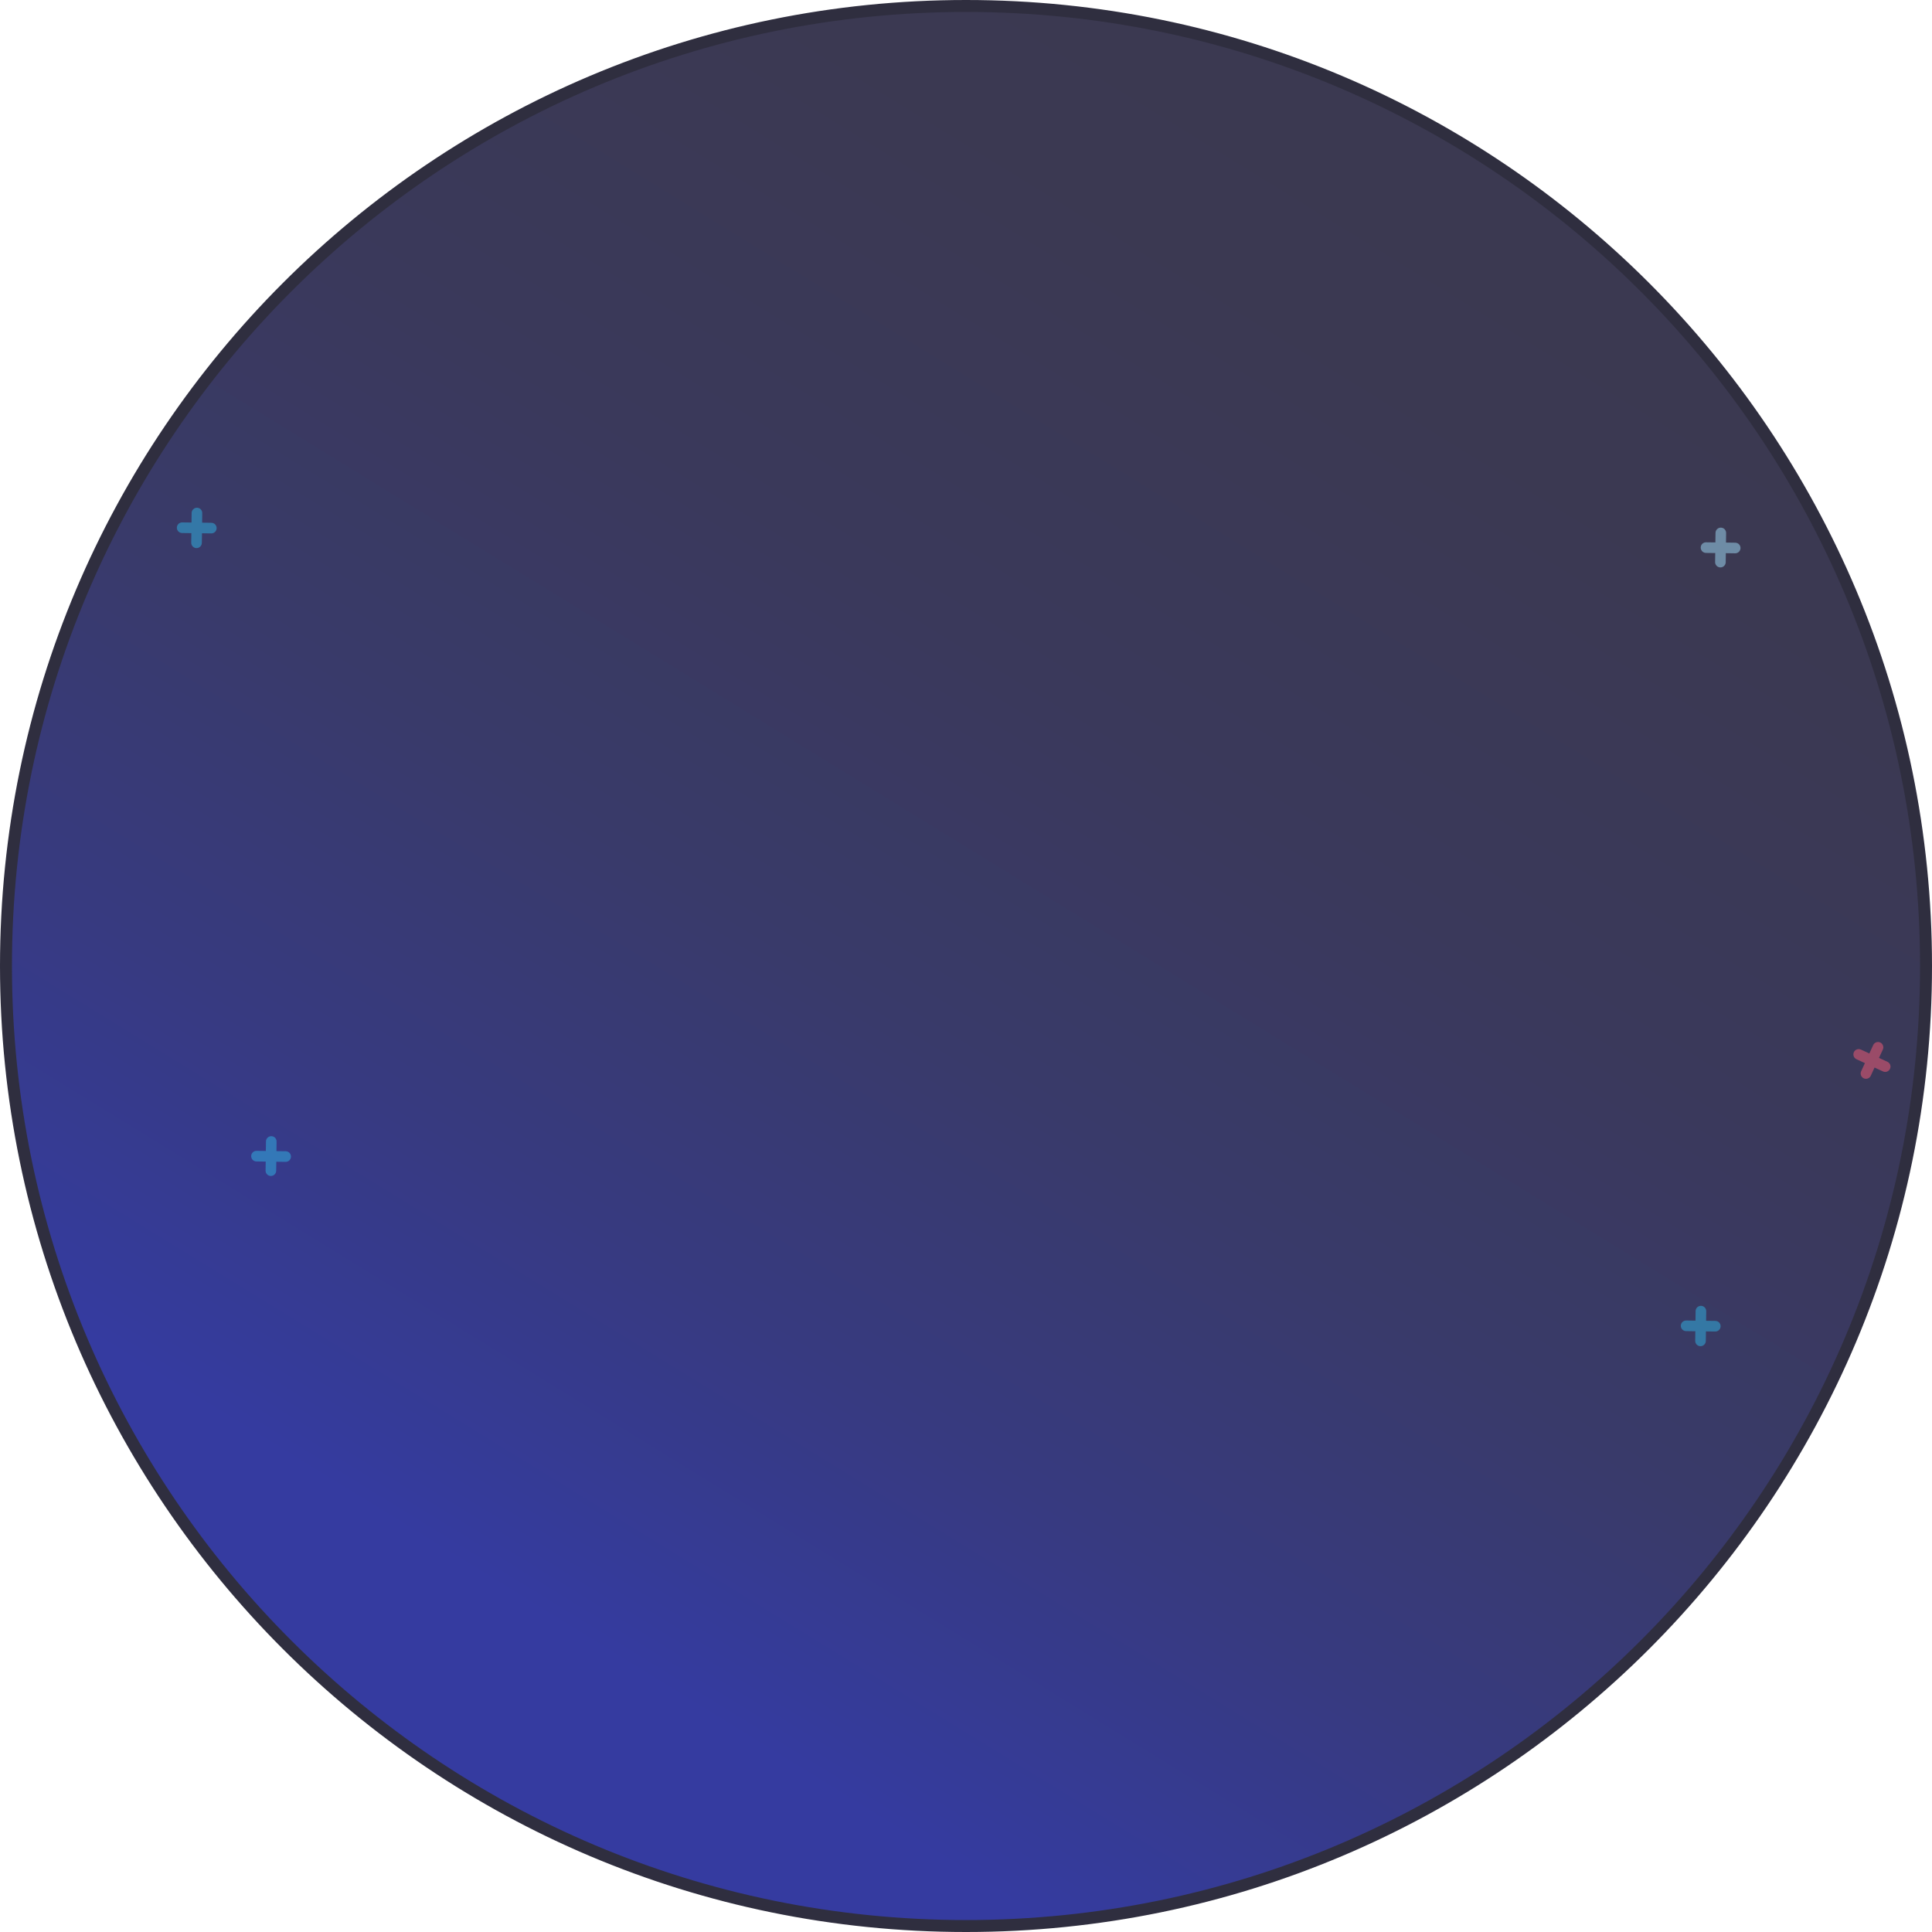
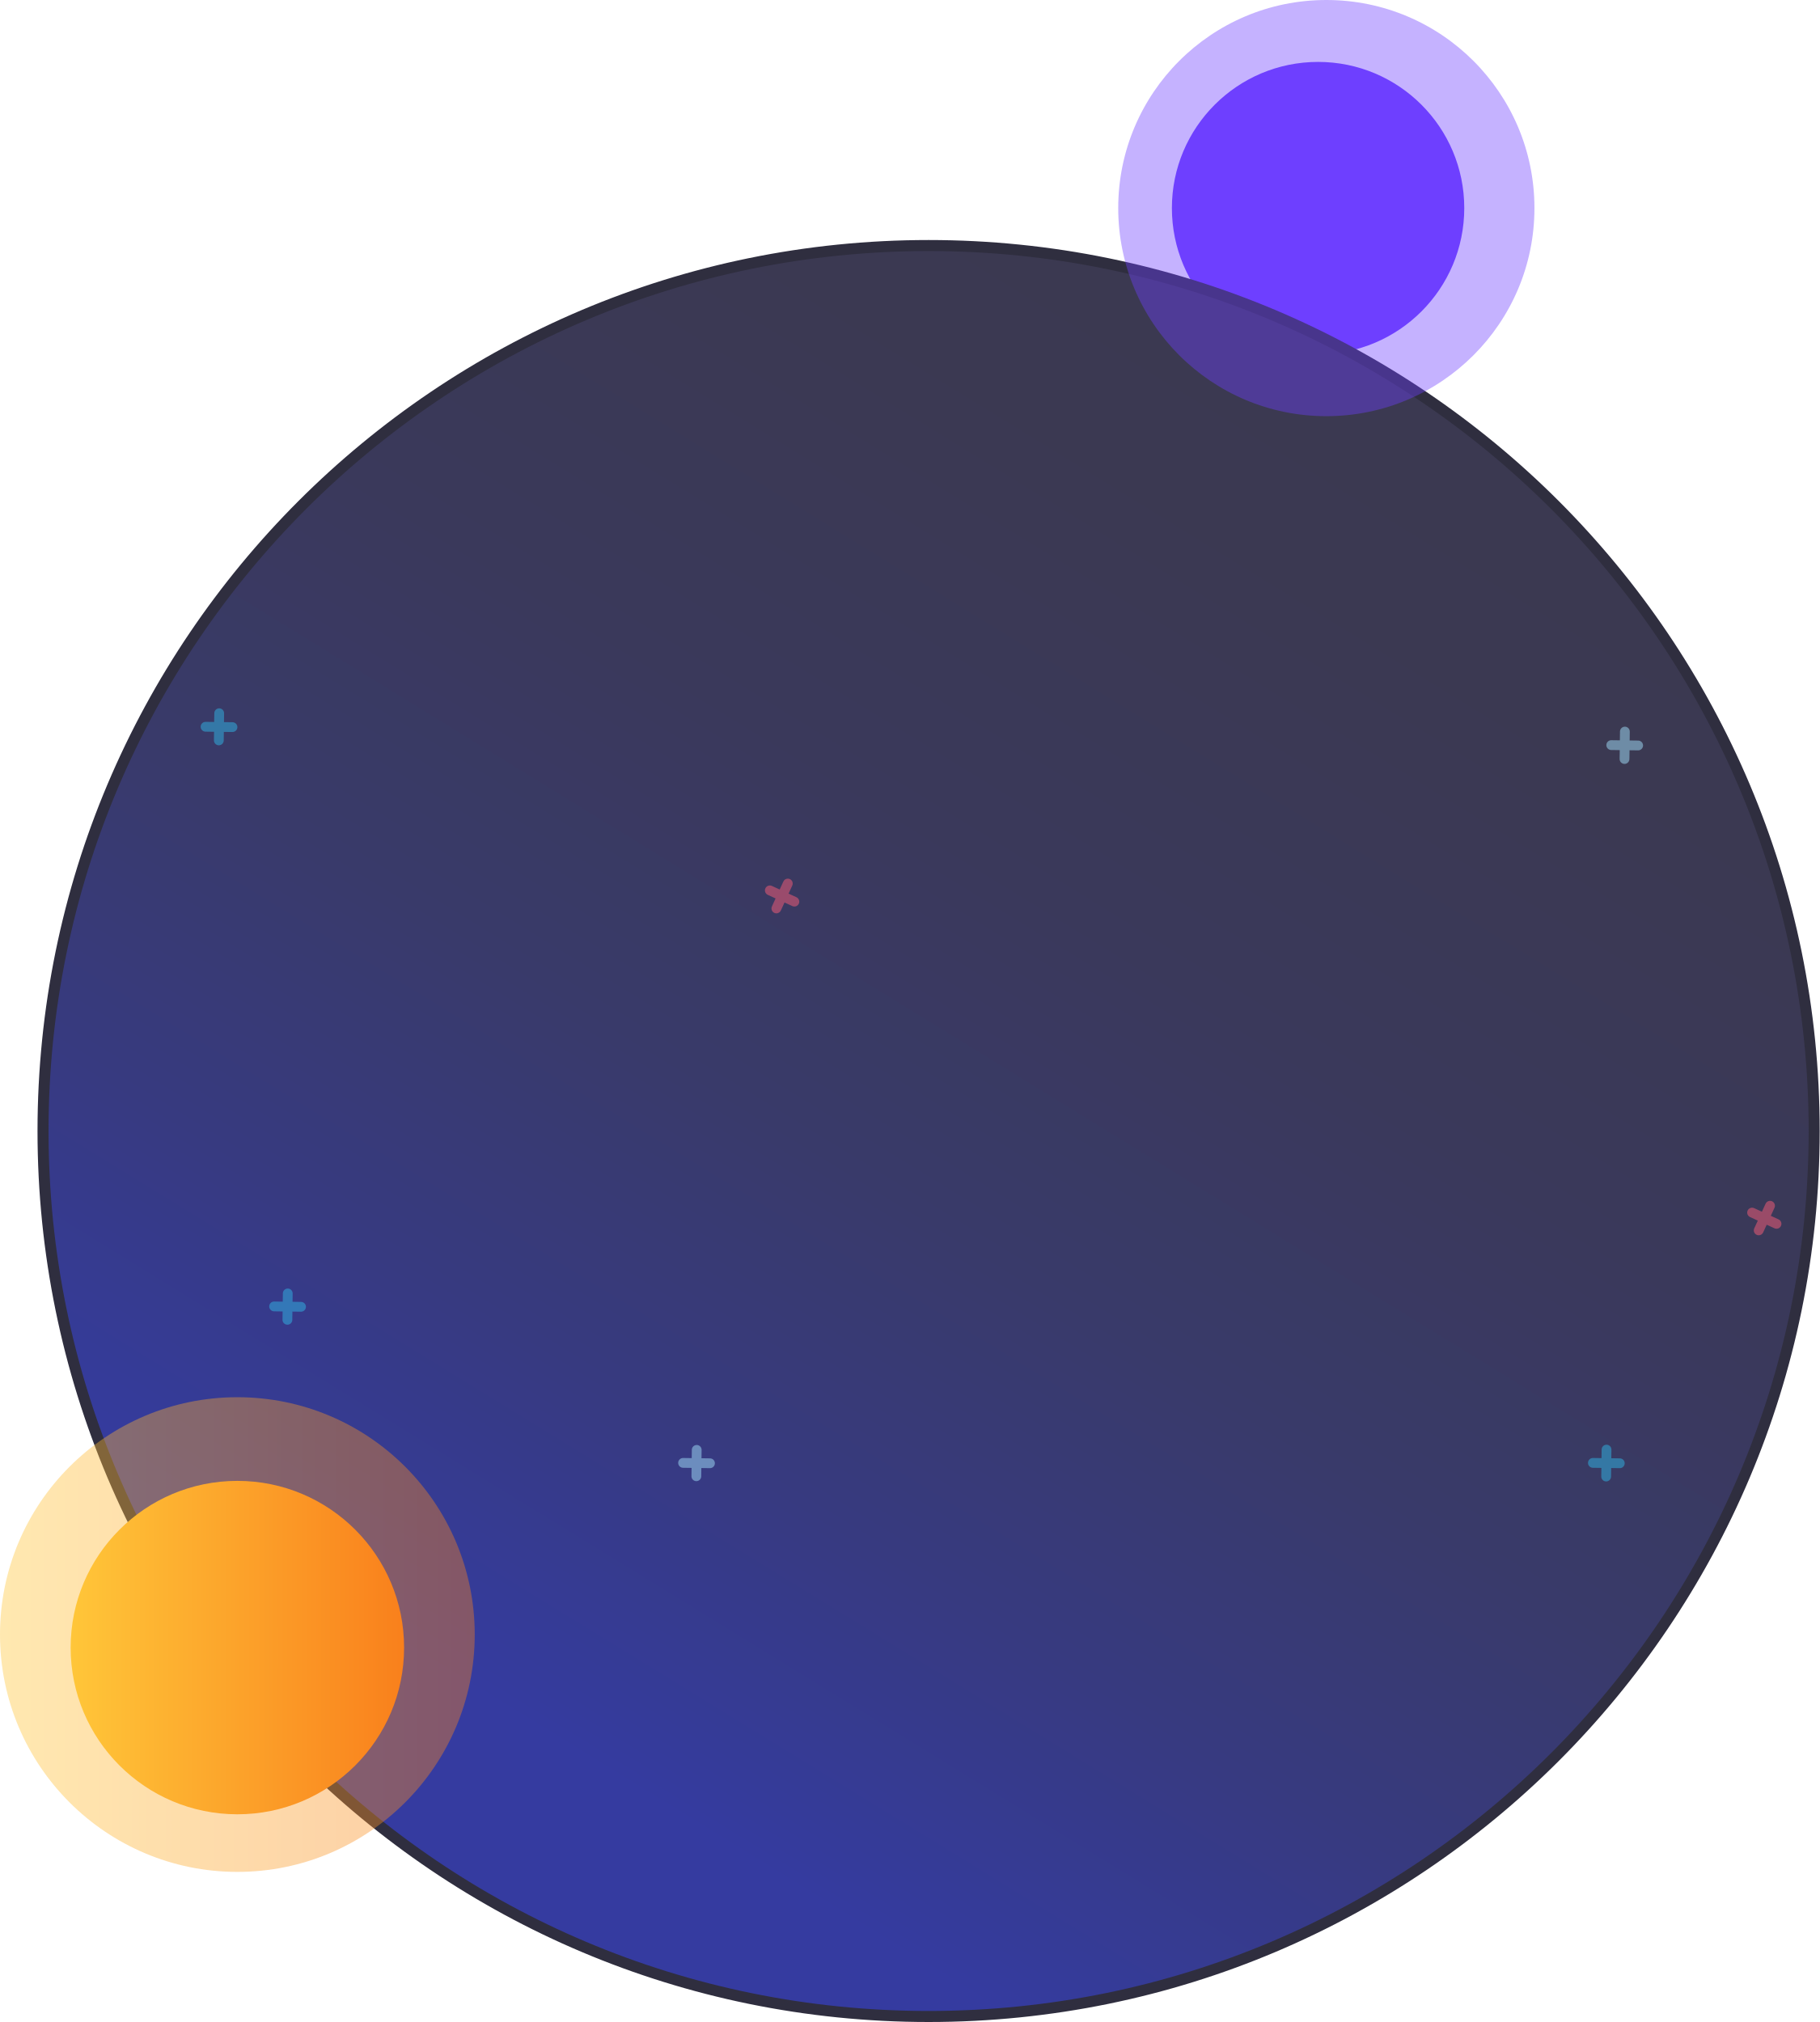
- <svg xmlns="http://www.w3.org/2000/svg" viewBox="0 0 1131.1 1131.1">
+ <svg xmlns="http://www.w3.org/2000/svg" xmlns:xlink="http://www.w3.org/1999/xlink" viewBox="0 0 1154.91 1283.45">
  <defs>
-     <style>.cls-1{stroke:#2f2e3f;stroke-miterlimit:10;stroke-width:7px;fill:url(#linear-gradient);}.cls-2{opacity:0.5;}.cls-3{fill:#f95d77;}.cls-4{fill:#30b6e5;}.cls-5{fill:#a2dff9;}</style>
-     <linearGradient id="linear-gradient" x1="975.27" y1="-100.69" x2="328.11" y2="951.64" gradientUnits="userSpaceOnUse">
+     <style>.cls-1{fill:#6e3fff;}.cls-2{stroke:#2f2e3f;stroke-miterlimit:10;stroke-width:7px;fill:url(#linear-gradient);}.cls-3{opacity:0.5;}.cls-4{fill:#f95d77;}.cls-5{fill:#30b6e5;}.cls-6{fill:#a2dff9;}.cls-7,.cls-8{opacity:0.4;}.cls-8{fill:url(#linear-gradient-2);}.cls-9{fill:url(#linear-gradient-3);}</style>
+     <linearGradient id="linear-gradient" x1="999.08" y1="51.66" x2="351.92" y2="1104" gradientUnits="userSpaceOnUse">
      <stop offset="0" stop-color="#3b394f" />
      <stop offset="0.29" stop-color="#3b3952" />
      <stop offset="0.5" stop-color="#3a395b" />
      <stop offset="0.67" stop-color="#393a6a" />
      <stop offset="0.83" stop-color="#373a80" />
      <stop offset="0.98" stop-color="#353b9c" />
      <stop offset="1" stop-color="#353ba0" />
    </linearGradient>
+     <linearGradient id="linear-gradient-2" y1="1037.52" x2="301.29" y2="1037.52" gradientUnits="userSpaceOnUse">
+       <stop offset="0" stop-color="#ffc639" />
+       <stop offset="1" stop-color="#f9801c" />
+     </linearGradient>
+     <linearGradient id="linear-gradient-3" x1="44.83" y1="1045.79" x2="256.46" y2="1045.79" xlink:href="#linear-gradient-2" />
  </defs>
  <g id="Layer_2" data-name="Layer 2">
    <g id="Art">
-       <circle class="cls-1" cx="565.55" cy="565.55" r="562.05" />
-       <g class="cls-2">
-         <path class="cls-3" d="M1105,621.63l-4.94-2.28,2.28-4.93a3.11,3.11,0,0,0-5.65-2.6l-2.27,4.94-4.94-2.28a3.11,3.11,0,0,0-4.12,1.52h0a3.1,3.1,0,0,0,1.52,4.12l4.94,2.28-2.27,4.94a3.11,3.11,0,0,0,5.64,2.6l2.27-4.94,4.94,2.27a3.1,3.1,0,0,0,4.12-1.52h0A3.1,3.1,0,0,0,1105,621.63Z" />
+       <circle class="cls-1" cx="836.55" cy="132.08" r="92.78" />
+       <circle class="cls-2" cx="589.36" cy="717.9" r="562.05" />
+       <g class="cls-3">
+         <path class="cls-4" d="M1128.82,774l-4.94-2.27,2.27-4.94a3.11,3.11,0,1,0-5.64-2.6l-2.28,4.94-4.93-2.27a3.1,3.1,0,0,0-4.12,1.52h0a3.1,3.1,0,0,0,1.52,4.12l4.94,2.27-2.28,4.94a3.11,3.11,0,0,0,5.65,2.6l2.27-4.94,4.94,2.28a3.11,3.11,0,0,0,4.12-1.53h0A3.11,3.11,0,0,0,1128.82,774Z" />
      </g>
-       <g class="cls-2">
-         <path class="cls-4" d="M167.29,674l-5.44-.07.07-5.44a3.11,3.11,0,1,0-6.21-.08l-.07,5.43-5.44-.07a3.1,3.1,0,0,0-3.14,3.07h0a3.09,3.09,0,0,0,3.06,3.14l5.44.08-.08,5.43a3.11,3.11,0,0,0,6.21.09l.08-5.44,5.43.07a3.1,3.1,0,0,0,3.15-3.06h0A3.11,3.11,0,0,0,167.29,674Z" />
+       <g class="cls-3">
+         <path class="cls-5" d="M191.1,826.38l-5.43-.08.07-5.43a3.11,3.11,0,0,0-6.21-.09l-.08,5.44-5.43-.08a3.11,3.11,0,0,0-3.15,3.07h0a3.12,3.12,0,0,0,3.06,3.15l5.44.07-.07,5.44a3.11,3.11,0,0,0,6.21.08l.07-5.44,5.44.08a3.12,3.12,0,0,0,3.15-3.07h0A3.1,3.1,0,0,0,191.1,826.38Z" />
      </g>
-       <g class="cls-2">
-         <path class="cls-4" d="M1004.28,773.33l-5.44-.07.07-5.44a3.11,3.11,0,1,0-6.21-.08l-.07,5.43-5.44-.07a3.11,3.11,0,0,0-3.15,3.06h0a3.11,3.11,0,0,0,3.07,3.15l5.43.08-.07,5.43a3.11,3.11,0,1,0,6.21.09l.07-5.44,5.44.07a3.1,3.1,0,0,0,3.15-3.06h0A3.11,3.11,0,0,0,1004.28,773.33Z" />
+       <g class="cls-3">
+         <path class="cls-5" d="M1028.09,925.69l-5.44-.08.08-5.44a3.11,3.11,0,0,0-6.22-.08l-.07,5.44-5.44-.08a3.1,3.1,0,0,0-3.14,3.07h0a3.1,3.1,0,0,0,3.06,3.15l5.44.07-.08,5.44a3.11,3.11,0,0,0,6.22.08l.07-5.44,5.44.08a3.1,3.1,0,0,0,3.14-3.07h0A3.1,3.1,0,0,0,1028.09,925.69Z" />
      </g>
-       <g class="cls-2">
-         <path class="cls-5" d="M1015.92,317.73l-5.43-.08.07-5.43a3.11,3.11,0,1,0-6.21-.09l-.07,5.44-5.44-.07a3.09,3.09,0,0,0-3.15,3.06h0a3.12,3.12,0,0,0,3.06,3.15l5.44.07-.07,5.44a3.11,3.11,0,0,0,6.21.08l.07-5.44,5.44.08a3.11,3.11,0,0,0,3.15-3.07h0A3.1,3.1,0,0,0,1015.92,317.73Z" />
+       <g class="cls-3">
+         <path class="cls-6" d="M1039.74,470.08l-5.44-.07.07-5.44a3.11,3.11,0,1,0-6.21-.08l-.07,5.43-5.44-.07a3.1,3.1,0,0,0-3.14,3.06h0a3.09,3.09,0,0,0,3.06,3.15l5.44.07-.08,5.44a3.11,3.11,0,1,0,6.21.08l.08-5.43,5.43.07a3.11,3.11,0,0,0,3.15-3.06h0A3.1,3.1,0,0,0,1039.74,470.08Z" />
      </g>
-       <g class="cls-2">
-         <path class="cls-4" d="M123.77,306.08l-5.44-.08.07-5.43a3.11,3.11,0,1,0-6.21-.09l-.07,5.44-5.44-.07a3.09,3.09,0,0,0-3.14,3.06h0a3.1,3.1,0,0,0,3.06,3.15l5.44.07-.08,5.44a3.11,3.11,0,1,0,6.21.08l.08-5.44,5.43.08a3.11,3.11,0,0,0,3.15-3.07h0A3.1,3.1,0,0,0,123.77,306.08Z" />
+       <g class="cls-3">
+         <path class="cls-5" d="M147.58,458.43l-5.43-.07.07-5.44a3.11,3.11,0,1,0-6.21-.08l-.08,5.43-5.43-.07a3.11,3.11,0,0,0-3.15,3.06h0a3.11,3.11,0,0,0,3.06,3.15l5.44.07-.07,5.44A3.11,3.11,0,1,0,142,470l.07-5.44,5.44.07a3.11,3.11,0,0,0,3.15-3.06h0A3.11,3.11,0,0,0,147.58,458.43Z" />
+       </g>
+       <g class="cls-7">
+         <circle class="cls-1" cx="841.79" cy="132.08" r="132.08" />
+       </g>
+       <circle class="cls-8" cx="150.65" cy="1037.52" r="150.65" />
+       <circle class="cls-9" cx="150.65" cy="1045.79" r="105.82" />
+       <g class="cls-3">
+         <path class="cls-4" d="M505.42,569.48l-4.94-2.27,2.28-4.94a3.11,3.11,0,1,0-5.64-2.6l-2.28,4.94-4.94-2.28a3.11,3.11,0,0,0-4.12,1.53h0A3.12,3.12,0,0,0,487.3,568l4.94,2.27L490,575.19a3.11,3.11,0,1,0,5.64,2.6l2.28-4.94,4.94,2.27A3.1,3.1,0,0,0,507,573.6h0A3.11,3.11,0,0,0,505.42,569.48Z" />
+       </g>
+       <g class="cls-3">
+         <path class="cls-6" d="M450.65,925.69l-5.43-.08.07-5.44a3.11,3.11,0,0,0-6.21-.08l-.07,5.44-5.44-.08a3.11,3.11,0,0,0-3.15,3.07h0a3.12,3.12,0,0,0,3.06,3.15l5.44.07-.07,5.44a3.11,3.11,0,0,0,6.21.08l.07-5.44,5.44.08a3.11,3.11,0,0,0,3.15-3.07h0A3.1,3.1,0,0,0,450.65,925.69Z" />
      </g>
    </g>
  </g>
</svg>
